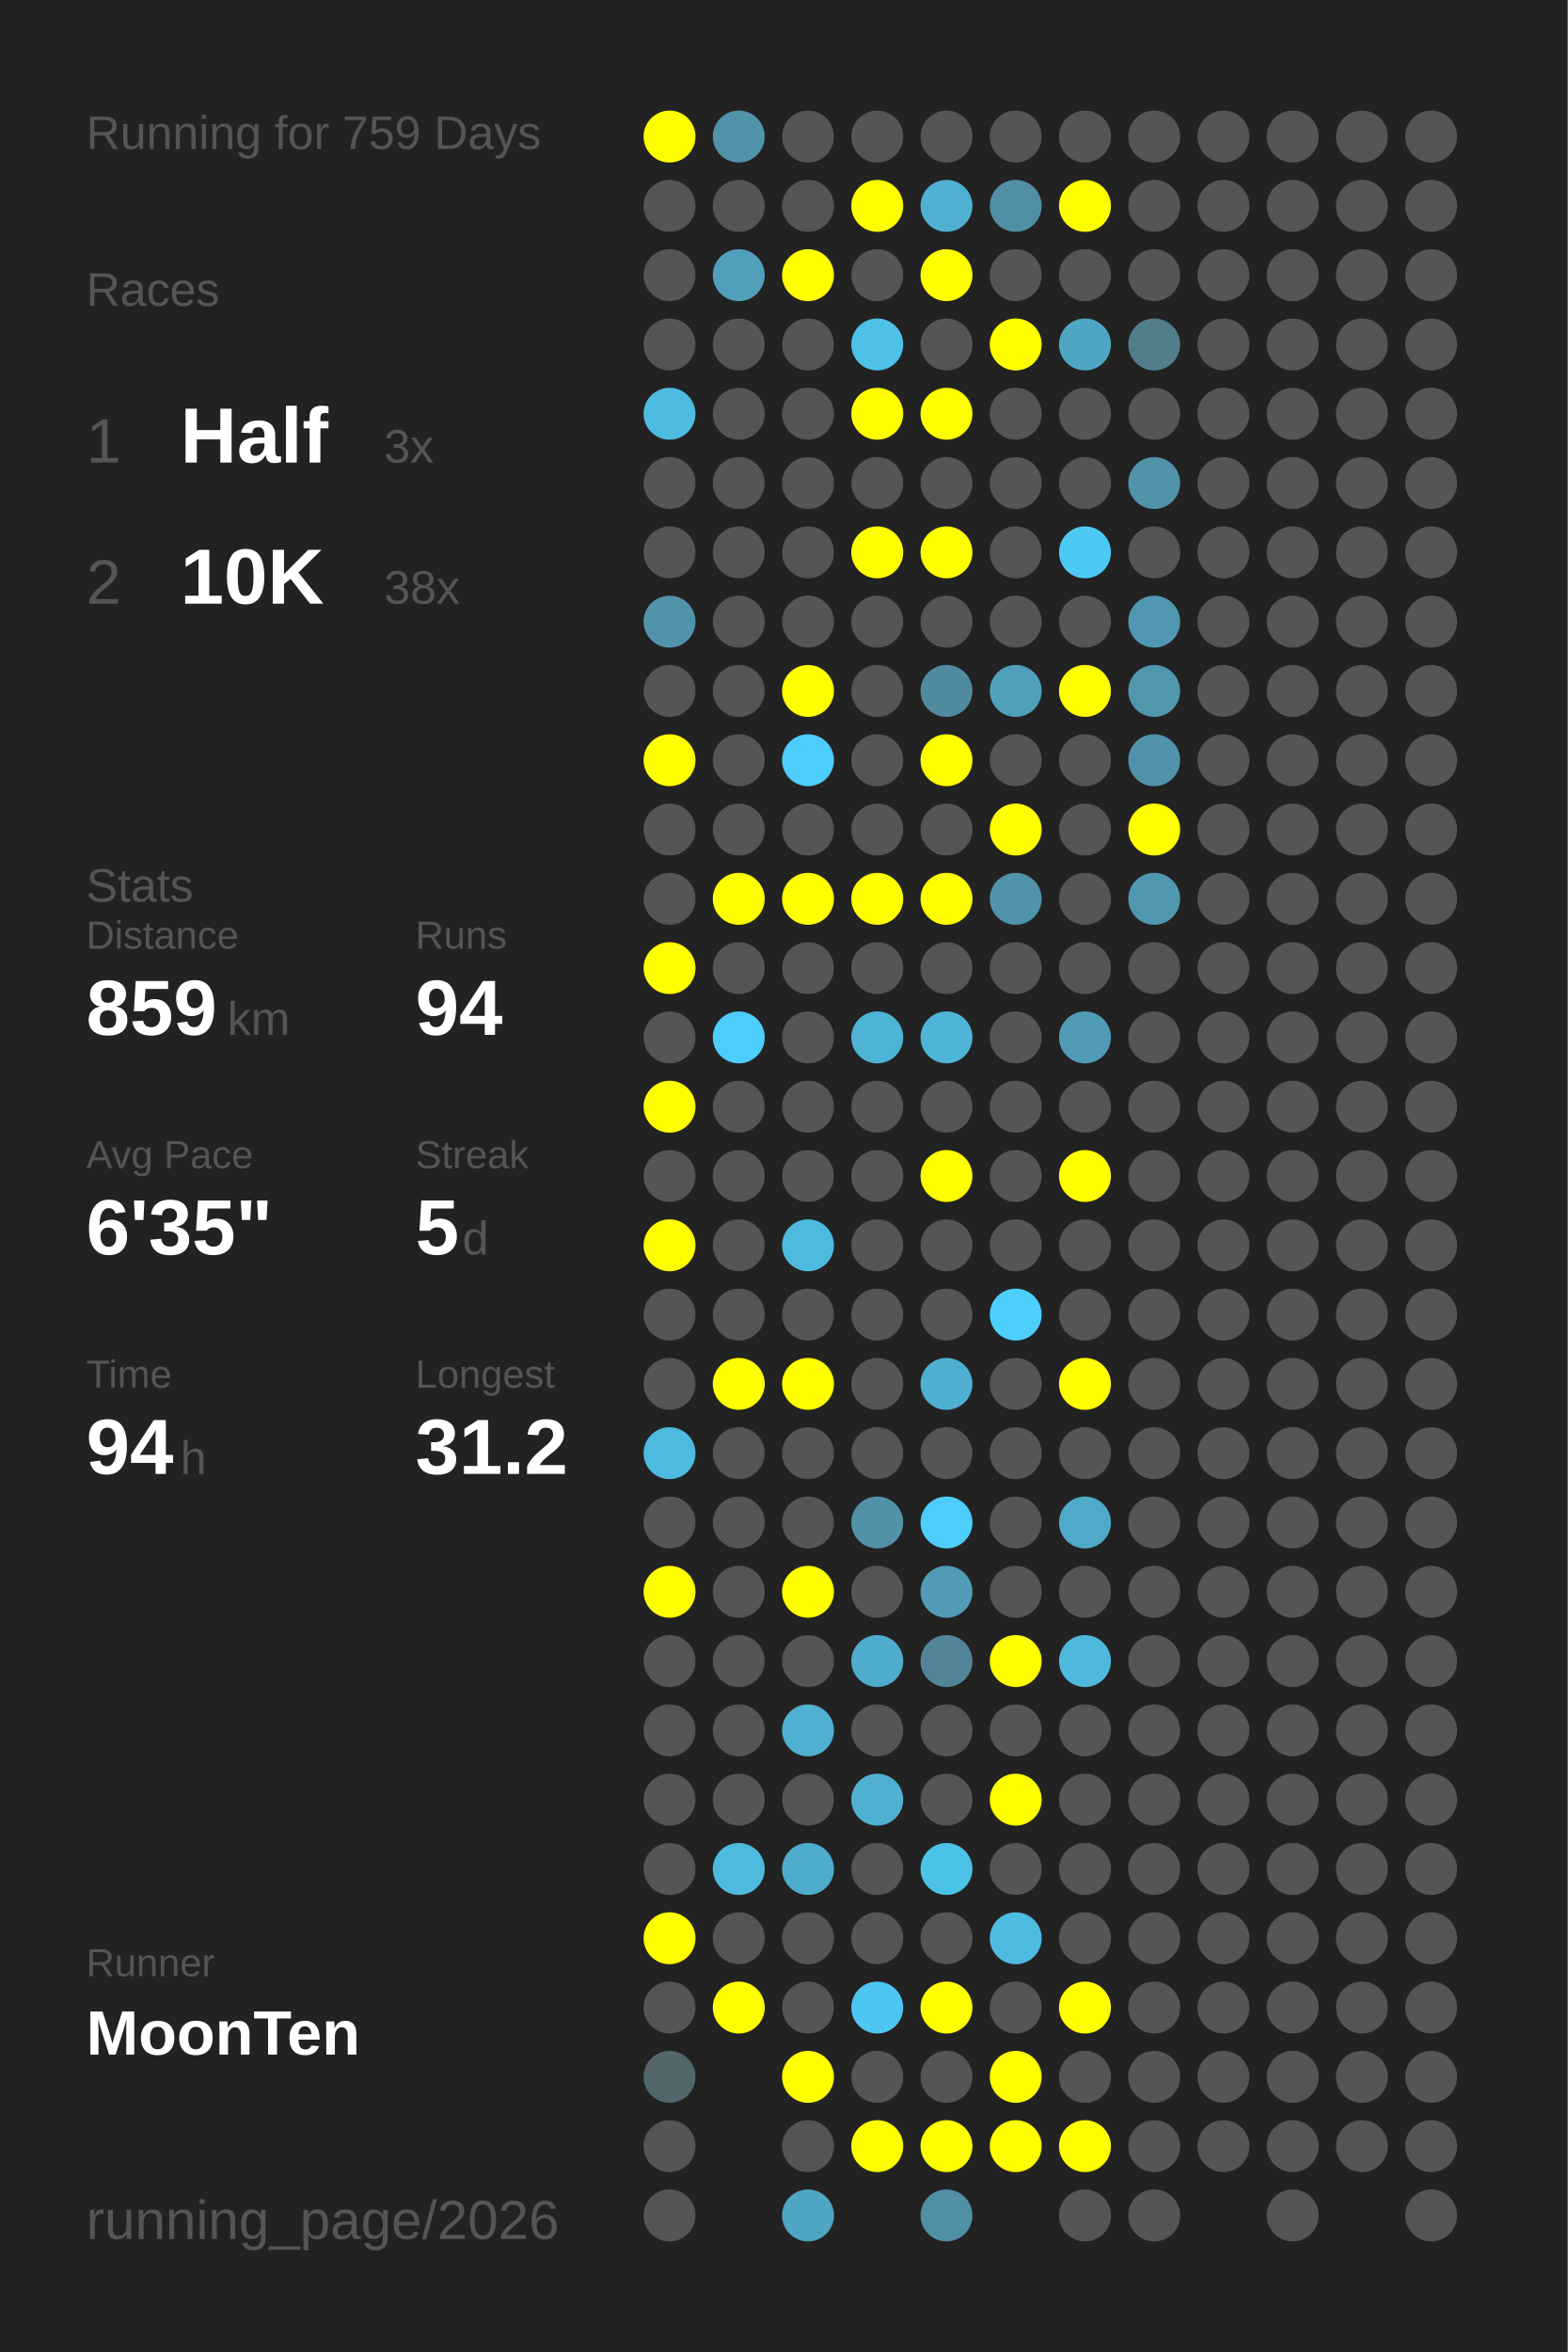
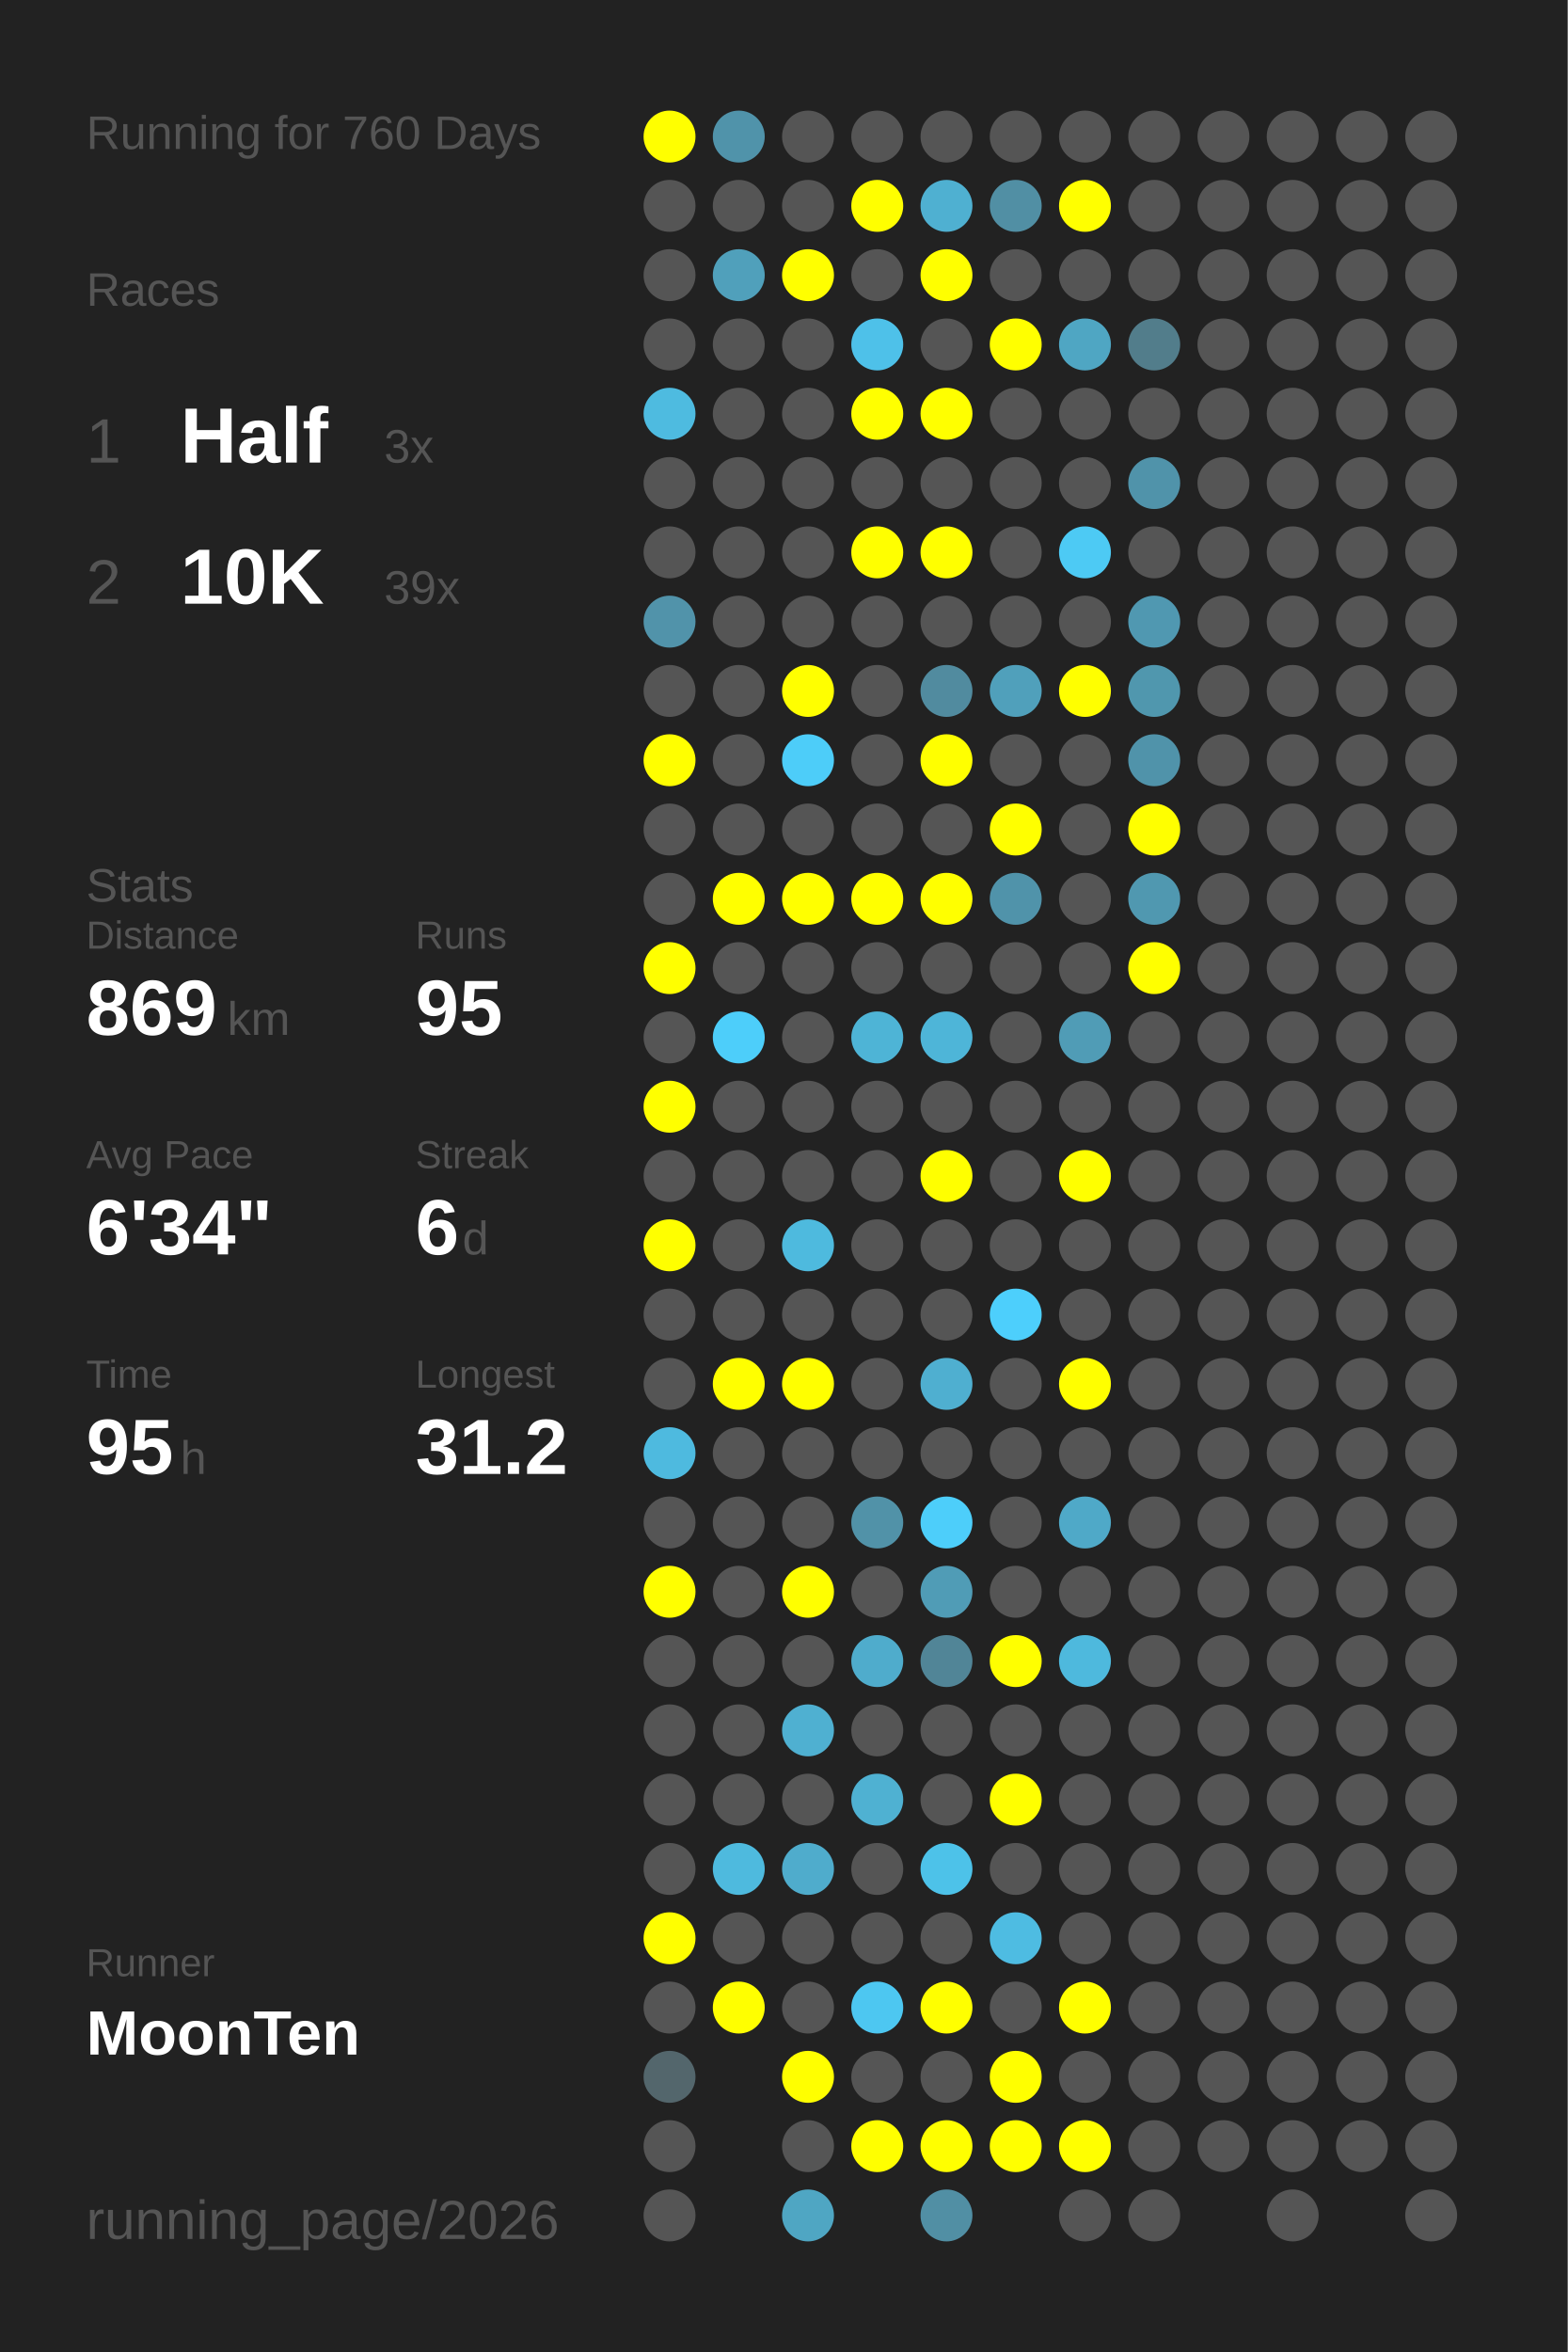
<svg xmlns="http://www.w3.org/2000/svg" baseProfile="full" height="300mm" version="1.1" viewBox="0,0,200,300" width="200mm">
  <defs />
  <rect fill="#222222" height="300" width="200" x="0" y="0" />
-   <text fill="#555555" style="font-size:6px; font-family:Arial;" x="11" y="19">Running for 759 Days</text>
+   <text fill="#555555" style="font-size:6px; font-family:Arial;" x="11" y="19">Running for 760 Days</text>
  <text fill="#555555" style="font-size:6px; font-family:Arial;" x="11" y="39">Races</text>
  <text fill="#555555" style="font-size:8px; font-family:Arial;" x="11" y="59">1</text>
  <text fill="#FFFFFF" style="font-size:10px; font-family:Arial; font-weight:bold;" x="23" y="59">Half</text>
  <text fill="#555555" style="font-size:6px; font-family:Arial;" x="49" y="59">3x</text>
  <text fill="#555555" style="font-size:8px; font-family:Arial;" x="11" y="77">2</text>
  <text fill="#FFFFFF" style="font-size:10px; font-family:Arial; font-weight:bold;" x="23" y="77">10K</text>
-   <text fill="#555555" style="font-size:6px; font-family:Arial;" x="49" y="77">38x</text>
+   <text fill="#555555" style="font-size:6px; font-family:Arial;" x="49" y="77">39x</text>
  <text fill="#555555" style="font-size:6px; font-family:Arial;" x="11" y="115">Stats</text>
  <text fill="#555555" style="font-size:5px; font-family:Arial;" x="11" y="121">Distance</text>
-   <text fill="#FFFFFF" style="font-size:10px; font-family:Arial; font-weight:bold;" x="11" y="132">859</text>
+   <text fill="#FFFFFF" style="font-size:10px; font-family:Arial; font-weight:bold;" x="11" y="132">869</text>
  <text fill="#555555" style="font-size:6px; font-family:Arial;" x="29" y="132">km</text>
  <text fill="#555555" style="font-size:5px; font-family:Arial;" x="53" y="121">Runs</text>
-   <text fill="#FFFFFF" style="font-size:10px; font-family:Arial; font-weight:bold;" x="53" y="132">94</text>
+   <text fill="#FFFFFF" style="font-size:10px; font-family:Arial; font-weight:bold;" x="53" y="132">95</text>
  <text fill="#555555" style="font-size:5px; font-family:Arial;" x="11" y="149">Avg Pace</text>
-   <text fill="#FFFFFF" style="font-size:10px; font-family:Arial; font-weight:bold;" x="11" y="160">6'35"</text>
+   <text fill="#FFFFFF" style="font-size:10px; font-family:Arial; font-weight:bold;" x="11" y="160">6'34"</text>
  <text fill="#555555" style="font-size:5px; font-family:Arial;" x="53" y="149">Streak</text>
-   <text fill="#FFFFFF" style="font-size:10px; font-family:Arial; font-weight:bold;" x="53" y="160">5</text>
+   <text fill="#FFFFFF" style="font-size:10px; font-family:Arial; font-weight:bold;" x="53" y="160">6</text>
  <text fill="#555555" style="font-size:6px; font-family:Arial;" x="59" y="160">d</text>
  <text fill="#555555" style="font-size:5px; font-family:Arial;" x="11" y="177">Time</text>
-   <text fill="#FFFFFF" style="font-size:10px; font-family:Arial; font-weight:bold;" x="11" y="188">94</text>
+   <text fill="#FFFFFF" style="font-size:10px; font-family:Arial; font-weight:bold;" x="11" y="188">95</text>
  <text fill="#555555" style="font-size:6px; font-family:Arial;" x="23" y="188">h</text>
  <text fill="#555555" style="font-size:5px; font-family:Arial;" x="53" y="177">Longest</text>
  <text fill="#FFFFFF" style="font-size:10px; font-family:Arial; font-weight:bold;" x="53" y="188">31.2</text>
  <text fill="#555555" style="font-size:5px; font-family:Arial;" x="11" y="252.065">Runner</text>
  <text fill="#FFFFFF" style="font-size:8px; font-family:Arial; font-weight:bold;" x="11" y="262.065">MoonTen</text>
  <text fill="#555555" style="font-size:7px; font-family:Arial;" x="11" y="285.581">running_page/2026</text>
  <circle cx="85.417" cy="17.419" fill="#FFFF00" r="3.312" />
  <circle cx="85.417" cy="26.258" fill="#555555" r="3.312" />
  <circle cx="85.417" cy="35.097" fill="#555555" r="3.312" />
  <circle cx="85.417" cy="43.935" fill="#555555" r="3.312" />
  <circle cx="85.417" cy="52.774" fill="#4ebbe0" r="3.312" />
  <circle cx="85.417" cy="61.613" fill="#555555" r="3.312" />
  <circle cx="85.417" cy="70.452" fill="#555555" r="3.312" />
  <circle cx="85.417" cy="79.29" fill="#5193aa" r="3.312" />
  <circle cx="85.417" cy="88.129" fill="#555555" r="3.312" />
  <circle cx="85.417" cy="96.968" fill="#FFFF00" r="3.312" />
  <circle cx="85.417" cy="105.806" fill="#555555" r="3.312" />
  <circle cx="85.417" cy="114.645" fill="#555555" r="3.312" />
  <circle cx="85.417" cy="123.484" fill="#FFFF00" r="3.312" />
  <circle cx="85.417" cy="132.323" fill="#555555" r="3.312" />
  <circle cx="85.417" cy="141.161" fill="#FFFF00" r="3.312" />
  <circle cx="85.417" cy="150" fill="#555555" r="3.312" />
  <circle cx="85.417" cy="158.839" fill="#FFFF00" r="3.312" />
  <circle cx="85.417" cy="167.677" fill="#555555" r="3.312" />
  <circle cx="85.417" cy="176.516" fill="#555555" r="3.312" />
  <circle cx="85.417" cy="185.355" fill="#4ebadf" r="3.312" />
  <circle cx="85.417" cy="194.194" fill="#555555" r="3.312" />
  <circle cx="85.417" cy="203.032" fill="#FFFF00" r="3.312" />
  <circle cx="85.417" cy="211.871" fill="#555555" r="3.312" />
  <circle cx="85.417" cy="220.71" fill="#555555" r="3.312" />
  <circle cx="85.417" cy="229.548" fill="#555555" r="3.312" />
  <circle cx="85.417" cy="238.387" fill="#555555" r="3.312" />
  <circle cx="85.417" cy="247.226" fill="#FFFF00" r="3.312" />
  <circle cx="85.417" cy="256.065" fill="#555555" r="3.312" />
  <circle cx="85.417" cy="264.903" fill="#53666c" r="3.312" />
  <circle cx="85.417" cy="273.742" fill="#555555" r="3.312" />
  <circle cx="85.417" cy="282.581" fill="#555555" r="3.312" />
  <circle cx="94.25" cy="17.419" fill="#5093aa" r="3.312" />
  <circle cx="94.25" cy="26.258" fill="#555555" r="3.312" />
  <circle cx="94.25" cy="35.097" fill="#50a0bb" r="3.312" />
  <circle cx="94.25" cy="43.935" fill="#555555" r="3.312" />
  <circle cx="94.25" cy="52.774" fill="#555555" r="3.312" />
  <circle cx="94.25" cy="61.613" fill="#555555" r="3.312" />
  <circle cx="94.25" cy="70.452" fill="#555555" r="3.312" />
  <circle cx="94.25" cy="79.29" fill="#555555" r="3.312" />
  <circle cx="94.25" cy="88.129" fill="#555555" r="3.312" />
  <circle cx="94.25" cy="96.968" fill="#555555" r="3.312" />
  <circle cx="94.25" cy="105.806" fill="#555555" r="3.312" />
  <circle cx="94.25" cy="114.645" fill="#FFFF00" r="3.312" />
  <circle cx="94.25" cy="123.484" fill="#555555" r="3.312" />
  <circle cx="94.25" cy="132.323" fill="#4dcefa" r="3.312" />
  <circle cx="94.25" cy="141.161" fill="#555555" r="3.312" />
  <circle cx="94.25" cy="150" fill="#555555" r="3.312" />
  <circle cx="94.25" cy="158.839" fill="#555555" r="3.312" />
  <circle cx="94.25" cy="167.677" fill="#555555" r="3.312" />
  <circle cx="94.25" cy="176.516" fill="#FFFF00" r="3.312" />
  <circle cx="94.25" cy="185.355" fill="#555555" r="3.312" />
  <circle cx="94.25" cy="194.194" fill="#555555" r="3.312" />
  <circle cx="94.25" cy="203.032" fill="#555555" r="3.312" />
  <circle cx="94.25" cy="211.871" fill="#555555" r="3.312" />
  <circle cx="94.25" cy="220.71" fill="#555555" r="3.312" />
  <circle cx="94.25" cy="229.548" fill="#555555" r="3.312" />
  <circle cx="94.25" cy="238.387" fill="#4ebade" r="3.312" />
  <circle cx="94.25" cy="247.226" fill="#555555" r="3.312" />
  <circle cx="94.25" cy="256.065" fill="#FFFF00" r="3.312" />
  <circle cx="103.083" cy="17.419" fill="#555555" r="3.312" />
  <circle cx="103.083" cy="26.258" fill="#555555" r="3.312" />
  <circle cx="103.083" cy="35.097" fill="#FFFF00" r="3.312" />
  <circle cx="103.083" cy="43.935" fill="#555555" r="3.312" />
  <circle cx="103.083" cy="52.774" fill="#555555" r="3.312" />
  <circle cx="103.083" cy="61.613" fill="#555555" r="3.312" />
  <circle cx="103.083" cy="70.452" fill="#555555" r="3.312" />
  <circle cx="103.083" cy="79.29" fill="#555555" r="3.312" />
  <circle cx="103.083" cy="88.129" fill="#FFFF00" r="3.312" />
  <circle cx="103.083" cy="96.968" fill="#4dcdf9" r="3.312" />
  <circle cx="103.083" cy="105.806" fill="#555555" r="3.312" />
  <circle cx="103.083" cy="114.645" fill="#FFFF00" r="3.312" />
  <circle cx="103.083" cy="123.484" fill="#555555" r="3.312" />
  <circle cx="103.083" cy="132.323" fill="#555555" r="3.312" />
  <circle cx="103.083" cy="141.161" fill="#555555" r="3.312" />
  <circle cx="103.083" cy="150" fill="#555555" r="3.312" />
  <circle cx="103.083" cy="158.839" fill="#4ebade" r="3.312" />
  <circle cx="103.083" cy="167.677" fill="#555555" r="3.312" />
  <circle cx="103.083" cy="176.516" fill="#FFFF00" r="3.312" />
  <circle cx="103.083" cy="185.355" fill="#555555" r="3.312" />
  <circle cx="103.083" cy="194.194" fill="#555555" r="3.312" />
  <circle cx="103.083" cy="203.032" fill="#FFFF00" r="3.312" />
  <circle cx="103.083" cy="211.871" fill="#555555" r="3.312" />
  <circle cx="103.083" cy="220.71" fill="#4fb0d1" r="3.312" />
  <circle cx="103.083" cy="229.548" fill="#555555" r="3.312" />
  <circle cx="103.083" cy="238.387" fill="#4faccc" r="3.312" />
  <circle cx="103.083" cy="247.226" fill="#555555" r="3.312" />
  <circle cx="103.083" cy="256.065" fill="#555555" r="3.312" />
  <circle cx="103.083" cy="264.903" fill="#FFFF00" r="3.312" />
  <circle cx="103.083" cy="273.742" fill="#555555" r="3.312" />
  <circle cx="103.083" cy="282.581" fill="#4fa6c3" r="3.312" />
  <circle cx="111.917" cy="17.419" fill="#555555" r="3.312" />
  <circle cx="111.917" cy="26.258" fill="#FFFF00" r="3.312" />
  <circle cx="111.917" cy="35.097" fill="#555555" r="3.312" />
  <circle cx="111.917" cy="43.935" fill="#4ec1e9" r="3.312" />
  <circle cx="111.917" cy="52.774" fill="#FFFF00" r="3.312" />
  <circle cx="111.917" cy="61.613" fill="#555555" r="3.312" />
  <circle cx="111.917" cy="70.452" fill="#FFFF00" r="3.312" />
  <circle cx="111.917" cy="79.29" fill="#555555" r="3.312" />
  <circle cx="111.917" cy="88.129" fill="#555555" r="3.312" />
  <circle cx="111.917" cy="96.968" fill="#555555" r="3.312" />
  <circle cx="111.917" cy="105.806" fill="#555555" r="3.312" />
  <circle cx="111.917" cy="114.645" fill="#FFFF00" r="3.312" />
  <circle cx="111.917" cy="123.484" fill="#555555" r="3.312" />
  <circle cx="111.917" cy="132.323" fill="#4eb4d6" r="3.312" />
  <circle cx="111.917" cy="141.161" fill="#555555" r="3.312" />
  <circle cx="111.917" cy="150" fill="#555555" r="3.312" />
  <circle cx="111.917" cy="158.839" fill="#555555" r="3.312" />
  <circle cx="111.917" cy="167.677" fill="#555555" r="3.312" />
  <circle cx="111.917" cy="176.516" fill="#555555" r="3.312" />
  <circle cx="111.917" cy="185.355" fill="#555555" r="3.312" />
  <circle cx="111.917" cy="194.194" fill="#5192a8" r="3.312" />
  <circle cx="111.917" cy="203.032" fill="#555555" r="3.312" />
  <circle cx="111.917" cy="211.871" fill="#4faccc" r="3.312" />
  <circle cx="111.917" cy="220.71" fill="#555555" r="3.312" />
  <circle cx="111.917" cy="229.548" fill="#4fb1d2" r="3.312" />
  <circle cx="111.917" cy="238.387" fill="#555555" r="3.312" />
  <circle cx="111.917" cy="247.226" fill="#555555" r="3.312" />
  <circle cx="111.917" cy="256.065" fill="#4dc7f1" r="3.312" />
  <circle cx="111.917" cy="264.903" fill="#555555" r="3.312" />
  <circle cx="111.917" cy="273.742" fill="#FFFF00" r="3.312" />
  <circle cx="120.75" cy="17.419" fill="#555555" r="3.312" />
  <circle cx="120.75" cy="26.258" fill="#4fb0d1" r="3.312" />
  <circle cx="120.75" cy="35.097" fill="#FFFF00" r="3.312" />
  <circle cx="120.75" cy="43.935" fill="#555555" r="3.312" />
  <circle cx="120.75" cy="52.774" fill="#FFFF00" r="3.312" />
  <circle cx="120.75" cy="61.613" fill="#555555" r="3.312" />
  <circle cx="120.75" cy="70.452" fill="#FFFF00" r="3.312" />
  <circle cx="120.75" cy="79.29" fill="#555555" r="3.312" />
  <circle cx="120.75" cy="88.129" fill="#518b9f" r="3.312" />
  <circle cx="120.75" cy="96.968" fill="#FFFF00" r="3.312" />
  <circle cx="120.75" cy="105.806" fill="#555555" r="3.312" />
  <circle cx="120.75" cy="114.645" fill="#FFFF00" r="3.312" />
  <circle cx="120.75" cy="123.484" fill="#555555" r="3.312" />
  <circle cx="120.75" cy="132.323" fill="#4eb5d8" r="3.312" />
  <circle cx="120.75" cy="141.161" fill="#555555" r="3.312" />
  <circle cx="120.75" cy="150" fill="#FFFF00" r="3.312" />
  <circle cx="120.75" cy="158.839" fill="#555555" r="3.312" />
  <circle cx="120.75" cy="167.677" fill="#555555" r="3.312" />
  <circle cx="120.75" cy="176.516" fill="#4fafd0" r="3.312" />
  <circle cx="120.75" cy="185.355" fill="#555555" r="3.312" />
  <circle cx="120.75" cy="194.194" fill="#4dcefa" r="3.312" />
  <circle cx="120.75" cy="203.032" fill="#509cb6" r="3.312" />
  <circle cx="120.75" cy="211.871" fill="#518597" r="3.312" />
  <circle cx="120.75" cy="220.71" fill="#555555" r="3.312" />
  <circle cx="120.75" cy="229.548" fill="#555555" r="3.312" />
  <circle cx="120.75" cy="238.387" fill="#4dc2e9" r="3.312" />
  <circle cx="120.75" cy="247.226" fill="#555555" r="3.312" />
  <circle cx="120.75" cy="256.065" fill="#FFFF00" r="3.312" />
  <circle cx="120.75" cy="264.903" fill="#555555" r="3.312" />
  <circle cx="120.75" cy="273.742" fill="#FFFF00" r="3.312" />
  <circle cx="120.75" cy="282.581" fill="#518fa4" r="3.312" />
  <circle cx="129.583" cy="17.419" fill="#555555" r="3.312" />
  <circle cx="129.583" cy="26.258" fill="#518fa4" r="3.312" />
  <circle cx="129.583" cy="35.097" fill="#555555" r="3.312" />
  <circle cx="129.583" cy="43.935" fill="#FFFF00" r="3.312" />
  <circle cx="129.583" cy="52.774" fill="#555555" r="3.312" />
  <circle cx="129.583" cy="61.613" fill="#555555" r="3.312" />
  <circle cx="129.583" cy="70.452" fill="#555555" r="3.312" />
  <circle cx="129.583" cy="79.29" fill="#555555" r="3.312" />
  <circle cx="129.583" cy="88.129" fill="#50a0bb" r="3.312" />
  <circle cx="129.583" cy="96.968" fill="#555555" r="3.312" />
  <circle cx="129.583" cy="105.806" fill="#FFFF00" r="3.312" />
  <circle cx="129.583" cy="114.645" fill="#5093aa" r="3.312" />
  <circle cx="129.583" cy="123.484" fill="#555555" r="3.312" />
  <circle cx="129.583" cy="132.323" fill="#555555" r="3.312" />
  <circle cx="129.583" cy="141.161" fill="#555555" r="3.312" />
  <circle cx="129.583" cy="150" fill="#555555" r="3.312" />
  <circle cx="129.583" cy="158.839" fill="#555555" r="3.312" />
  <circle cx="129.583" cy="167.677" fill="#4dcffc" r="3.312" />
  <circle cx="129.583" cy="176.516" fill="#555555" r="3.312" />
  <circle cx="129.583" cy="185.355" fill="#555555" r="3.312" />
  <circle cx="129.583" cy="194.194" fill="#555555" r="3.312" />
  <circle cx="129.583" cy="203.032" fill="#555555" r="3.312" />
  <circle cx="129.583" cy="211.871" fill="#FFFF00" r="3.312" />
  <circle cx="129.583" cy="220.71" fill="#555555" r="3.312" />
  <circle cx="129.583" cy="229.548" fill="#FFFF00" r="3.312" />
  <circle cx="129.583" cy="238.387" fill="#555555" r="3.312" />
  <circle cx="129.583" cy="247.226" fill="#4ebce2" r="3.312" />
  <circle cx="129.583" cy="256.065" fill="#555555" r="3.312" />
  <circle cx="129.583" cy="264.903" fill="#FFFF00" r="3.312" />
  <circle cx="129.583" cy="273.742" fill="#FFFF00" r="3.312" />
  <circle cx="138.417" cy="17.419" fill="#555555" r="3.312" />
  <circle cx="138.417" cy="26.258" fill="#FFFF00" r="3.312" />
  <circle cx="138.417" cy="35.097" fill="#555555" r="3.312" />
  <circle cx="138.417" cy="43.935" fill="#4fa6c3" r="3.312" />
  <circle cx="138.417" cy="52.774" fill="#555555" r="3.312" />
  <circle cx="138.417" cy="61.613" fill="#555555" r="3.312" />
  <circle cx="138.417" cy="70.452" fill="#4dcaf4" r="3.312" />
  <circle cx="138.417" cy="79.29" fill="#555555" r="3.312" />
  <circle cx="138.417" cy="88.129" fill="#FFFF00" r="3.312" />
  <circle cx="138.417" cy="96.968" fill="#555555" r="3.312" />
  <circle cx="138.417" cy="105.806" fill="#555555" r="3.312" />
  <circle cx="138.417" cy="114.645" fill="#555555" r="3.312" />
  <circle cx="138.417" cy="123.484" fill="#555555" r="3.312" />
  <circle cx="138.417" cy="132.323" fill="#509cb6" r="3.312" />
  <circle cx="138.417" cy="141.161" fill="#555555" r="3.312" />
  <circle cx="138.417" cy="150" fill="#FFFF00" r="3.312" />
  <circle cx="138.417" cy="158.839" fill="#555555" r="3.312" />
  <circle cx="138.417" cy="167.677" fill="#555555" r="3.312" />
  <circle cx="138.417" cy="176.516" fill="#FFFF00" r="3.312" />
  <circle cx="138.417" cy="185.355" fill="#555555" r="3.312" />
  <circle cx="138.417" cy="194.194" fill="#4fa9c8" r="3.312" />
  <circle cx="138.417" cy="203.032" fill="#555555" r="3.312" />
  <circle cx="138.417" cy="211.871" fill="#4eb9dd" r="3.312" />
  <circle cx="138.417" cy="220.71" fill="#555555" r="3.312" />
  <circle cx="138.417" cy="229.548" fill="#555555" r="3.312" />
  <circle cx="138.417" cy="238.387" fill="#555555" r="3.312" />
  <circle cx="138.417" cy="247.226" fill="#555555" r="3.312" />
  <circle cx="138.417" cy="256.065" fill="#FFFF00" r="3.312" />
  <circle cx="138.417" cy="264.903" fill="#555555" r="3.312" />
  <circle cx="138.417" cy="273.742" fill="#FFFF00" r="3.312" />
  <circle cx="138.417" cy="282.581" fill="#555555" r="3.312" />
  <circle cx="147.25" cy="17.419" fill="#555555" r="3.312" />
  <circle cx="147.25" cy="26.258" fill="#555555" r="3.312" />
  <circle cx="147.25" cy="35.097" fill="#555555" r="3.312" />
  <circle cx="147.25" cy="43.935" fill="#527d8b" r="3.312" />
  <circle cx="147.25" cy="52.774" fill="#555555" r="3.312" />
  <circle cx="147.25" cy="61.613" fill="#5093aa" r="3.312" />
  <circle cx="147.25" cy="70.452" fill="#555555" r="3.312" />
  <circle cx="147.25" cy="79.29" fill="#5098b1" r="3.312" />
  <circle cx="147.25" cy="88.129" fill="#5097ae" r="3.312" />
  <circle cx="147.25" cy="96.968" fill="#5093aa" r="3.312" />
  <circle cx="147.25" cy="105.806" fill="#FFFF00" r="3.312" />
  <circle cx="147.25" cy="114.645" fill="#5098b0" r="3.312" />
-   <circle cx="147.25" cy="123.484" fill="#555555" r="3.312" />
+   <circle cx="147.25" cy="123.484" fill="#FFFF00" r="3.312" />
  <circle cx="147.25" cy="132.323" fill="#555555" r="3.312" />
  <circle cx="147.25" cy="141.161" fill="#555555" r="3.312" />
  <circle cx="147.25" cy="150" fill="#555555" r="3.312" />
  <circle cx="147.25" cy="158.839" fill="#555555" r="3.312" />
  <circle cx="147.25" cy="167.677" fill="#555555" r="3.312" />
  <circle cx="147.25" cy="176.516" fill="#555555" r="3.312" />
  <circle cx="147.25" cy="185.355" fill="#555555" r="3.312" />
  <circle cx="147.25" cy="194.194" fill="#555555" r="3.312" />
  <circle cx="147.25" cy="203.032" fill="#555555" r="3.312" />
  <circle cx="147.25" cy="211.871" fill="#555555" r="3.312" />
  <circle cx="147.25" cy="220.71" fill="#555555" r="3.312" />
  <circle cx="147.25" cy="229.548" fill="#555555" r="3.312" />
  <circle cx="147.25" cy="238.387" fill="#555555" r="3.312" />
  <circle cx="147.25" cy="247.226" fill="#555555" r="3.312" />
  <circle cx="147.25" cy="256.065" fill="#555555" r="3.312" />
  <circle cx="147.25" cy="264.903" fill="#555555" r="3.312" />
  <circle cx="147.25" cy="273.742" fill="#555555" r="3.312" />
  <circle cx="147.25" cy="282.581" fill="#555555" r="3.312" />
  <circle cx="156.083" cy="17.419" fill="#555555" r="3.312" />
  <circle cx="156.083" cy="26.258" fill="#555555" r="3.312" />
  <circle cx="156.083" cy="35.097" fill="#555555" r="3.312" />
  <circle cx="156.083" cy="43.935" fill="#555555" r="3.312" />
  <circle cx="156.083" cy="52.774" fill="#555555" r="3.312" />
  <circle cx="156.083" cy="61.613" fill="#555555" r="3.312" />
  <circle cx="156.083" cy="70.452" fill="#555555" r="3.312" />
  <circle cx="156.083" cy="79.29" fill="#555555" r="3.312" />
  <circle cx="156.083" cy="88.129" fill="#555555" r="3.312" />
  <circle cx="156.083" cy="96.968" fill="#555555" r="3.312" />
  <circle cx="156.083" cy="105.806" fill="#555555" r="3.312" />
  <circle cx="156.083" cy="114.645" fill="#555555" r="3.312" />
  <circle cx="156.083" cy="123.484" fill="#555555" r="3.312" />
  <circle cx="156.083" cy="132.323" fill="#555555" r="3.312" />
  <circle cx="156.083" cy="141.161" fill="#555555" r="3.312" />
  <circle cx="156.083" cy="150" fill="#555555" r="3.312" />
  <circle cx="156.083" cy="158.839" fill="#555555" r="3.312" />
  <circle cx="156.083" cy="167.677" fill="#555555" r="3.312" />
  <circle cx="156.083" cy="176.516" fill="#555555" r="3.312" />
  <circle cx="156.083" cy="185.355" fill="#555555" r="3.312" />
  <circle cx="156.083" cy="194.194" fill="#555555" r="3.312" />
  <circle cx="156.083" cy="203.032" fill="#555555" r="3.312" />
  <circle cx="156.083" cy="211.871" fill="#555555" r="3.312" />
  <circle cx="156.083" cy="220.71" fill="#555555" r="3.312" />
  <circle cx="156.083" cy="229.548" fill="#555555" r="3.312" />
  <circle cx="156.083" cy="238.387" fill="#555555" r="3.312" />
  <circle cx="156.083" cy="247.226" fill="#555555" r="3.312" />
  <circle cx="156.083" cy="256.065" fill="#555555" r="3.312" />
  <circle cx="156.083" cy="264.903" fill="#555555" r="3.312" />
  <circle cx="156.083" cy="273.742" fill="#555555" r="3.312" />
  <circle cx="164.917" cy="17.419" fill="#555555" r="3.312" />
  <circle cx="164.917" cy="26.258" fill="#555555" r="3.312" />
  <circle cx="164.917" cy="35.097" fill="#555555" r="3.312" />
  <circle cx="164.917" cy="43.935" fill="#555555" r="3.312" />
  <circle cx="164.917" cy="52.774" fill="#555555" r="3.312" />
  <circle cx="164.917" cy="61.613" fill="#555555" r="3.312" />
  <circle cx="164.917" cy="70.452" fill="#555555" r="3.312" />
  <circle cx="164.917" cy="79.29" fill="#555555" r="3.312" />
  <circle cx="164.917" cy="88.129" fill="#555555" r="3.312" />
  <circle cx="164.917" cy="96.968" fill="#555555" r="3.312" />
  <circle cx="164.917" cy="105.806" fill="#555555" r="3.312" />
  <circle cx="164.917" cy="114.645" fill="#555555" r="3.312" />
  <circle cx="164.917" cy="123.484" fill="#555555" r="3.312" />
  <circle cx="164.917" cy="132.323" fill="#555555" r="3.312" />
  <circle cx="164.917" cy="141.161" fill="#555555" r="3.312" />
  <circle cx="164.917" cy="150" fill="#555555" r="3.312" />
  <circle cx="164.917" cy="158.839" fill="#555555" r="3.312" />
  <circle cx="164.917" cy="167.677" fill="#555555" r="3.312" />
  <circle cx="164.917" cy="176.516" fill="#555555" r="3.312" />
  <circle cx="164.917" cy="185.355" fill="#555555" r="3.312" />
  <circle cx="164.917" cy="194.194" fill="#555555" r="3.312" />
  <circle cx="164.917" cy="203.032" fill="#555555" r="3.312" />
  <circle cx="164.917" cy="211.871" fill="#555555" r="3.312" />
  <circle cx="164.917" cy="220.71" fill="#555555" r="3.312" />
  <circle cx="164.917" cy="229.548" fill="#555555" r="3.312" />
  <circle cx="164.917" cy="238.387" fill="#555555" r="3.312" />
  <circle cx="164.917" cy="247.226" fill="#555555" r="3.312" />
  <circle cx="164.917" cy="256.065" fill="#555555" r="3.312" />
  <circle cx="164.917" cy="264.903" fill="#555555" r="3.312" />
  <circle cx="164.917" cy="273.742" fill="#555555" r="3.312" />
  <circle cx="164.917" cy="282.581" fill="#555555" r="3.312" />
  <circle cx="173.75" cy="17.419" fill="#555555" r="3.312" />
  <circle cx="173.75" cy="26.258" fill="#555555" r="3.312" />
  <circle cx="173.75" cy="35.097" fill="#555555" r="3.312" />
  <circle cx="173.75" cy="43.935" fill="#555555" r="3.312" />
  <circle cx="173.75" cy="52.774" fill="#555555" r="3.312" />
  <circle cx="173.75" cy="61.613" fill="#555555" r="3.312" />
  <circle cx="173.75" cy="70.452" fill="#555555" r="3.312" />
  <circle cx="173.75" cy="79.29" fill="#555555" r="3.312" />
  <circle cx="173.75" cy="88.129" fill="#555555" r="3.312" />
  <circle cx="173.75" cy="96.968" fill="#555555" r="3.312" />
  <circle cx="173.75" cy="105.806" fill="#555555" r="3.312" />
  <circle cx="173.75" cy="114.645" fill="#555555" r="3.312" />
  <circle cx="173.75" cy="123.484" fill="#555555" r="3.312" />
  <circle cx="173.75" cy="132.323" fill="#555555" r="3.312" />
  <circle cx="173.75" cy="141.161" fill="#555555" r="3.312" />
  <circle cx="173.75" cy="150" fill="#555555" r="3.312" />
  <circle cx="173.75" cy="158.839" fill="#555555" r="3.312" />
  <circle cx="173.75" cy="167.677" fill="#555555" r="3.312" />
  <circle cx="173.75" cy="176.516" fill="#555555" r="3.312" />
  <circle cx="173.75" cy="185.355" fill="#555555" r="3.312" />
  <circle cx="173.75" cy="194.194" fill="#555555" r="3.312" />
  <circle cx="173.75" cy="203.032" fill="#555555" r="3.312" />
  <circle cx="173.75" cy="211.871" fill="#555555" r="3.312" />
  <circle cx="173.75" cy="220.71" fill="#555555" r="3.312" />
  <circle cx="173.75" cy="229.548" fill="#555555" r="3.312" />
  <circle cx="173.75" cy="238.387" fill="#555555" r="3.312" />
  <circle cx="173.75" cy="247.226" fill="#555555" r="3.312" />
  <circle cx="173.75" cy="256.065" fill="#555555" r="3.312" />
  <circle cx="173.75" cy="264.903" fill="#555555" r="3.312" />
  <circle cx="173.75" cy="273.742" fill="#555555" r="3.312" />
  <circle cx="182.583" cy="17.419" fill="#555555" r="3.312" />
  <circle cx="182.583" cy="26.258" fill="#555555" r="3.312" />
  <circle cx="182.583" cy="35.097" fill="#555555" r="3.312" />
  <circle cx="182.583" cy="43.935" fill="#555555" r="3.312" />
  <circle cx="182.583" cy="52.774" fill="#555555" r="3.312" />
  <circle cx="182.583" cy="61.613" fill="#555555" r="3.312" />
  <circle cx="182.583" cy="70.452" fill="#555555" r="3.312" />
  <circle cx="182.583" cy="79.29" fill="#555555" r="3.312" />
  <circle cx="182.583" cy="88.129" fill="#555555" r="3.312" />
  <circle cx="182.583" cy="96.968" fill="#555555" r="3.312" />
  <circle cx="182.583" cy="105.806" fill="#555555" r="3.312" />
  <circle cx="182.583" cy="114.645" fill="#555555" r="3.312" />
  <circle cx="182.583" cy="123.484" fill="#555555" r="3.312" />
  <circle cx="182.583" cy="132.323" fill="#555555" r="3.312" />
  <circle cx="182.583" cy="141.161" fill="#555555" r="3.312" />
  <circle cx="182.583" cy="150" fill="#555555" r="3.312" />
  <circle cx="182.583" cy="158.839" fill="#555555" r="3.312" />
  <circle cx="182.583" cy="167.677" fill="#555555" r="3.312" />
  <circle cx="182.583" cy="176.516" fill="#555555" r="3.312" />
  <circle cx="182.583" cy="185.355" fill="#555555" r="3.312" />
  <circle cx="182.583" cy="194.194" fill="#555555" r="3.312" />
  <circle cx="182.583" cy="203.032" fill="#555555" r="3.312" />
  <circle cx="182.583" cy="211.871" fill="#555555" r="3.312" />
  <circle cx="182.583" cy="220.71" fill="#555555" r="3.312" />
  <circle cx="182.583" cy="229.548" fill="#555555" r="3.312" />
  <circle cx="182.583" cy="238.387" fill="#555555" r="3.312" />
  <circle cx="182.583" cy="247.226" fill="#555555" r="3.312" />
  <circle cx="182.583" cy="256.065" fill="#555555" r="3.312" />
  <circle cx="182.583" cy="264.903" fill="#555555" r="3.312" />
  <circle cx="182.583" cy="273.742" fill="#555555" r="3.312" />
  <circle cx="182.583" cy="282.581" fill="#555555" r="3.312" />
</svg>
